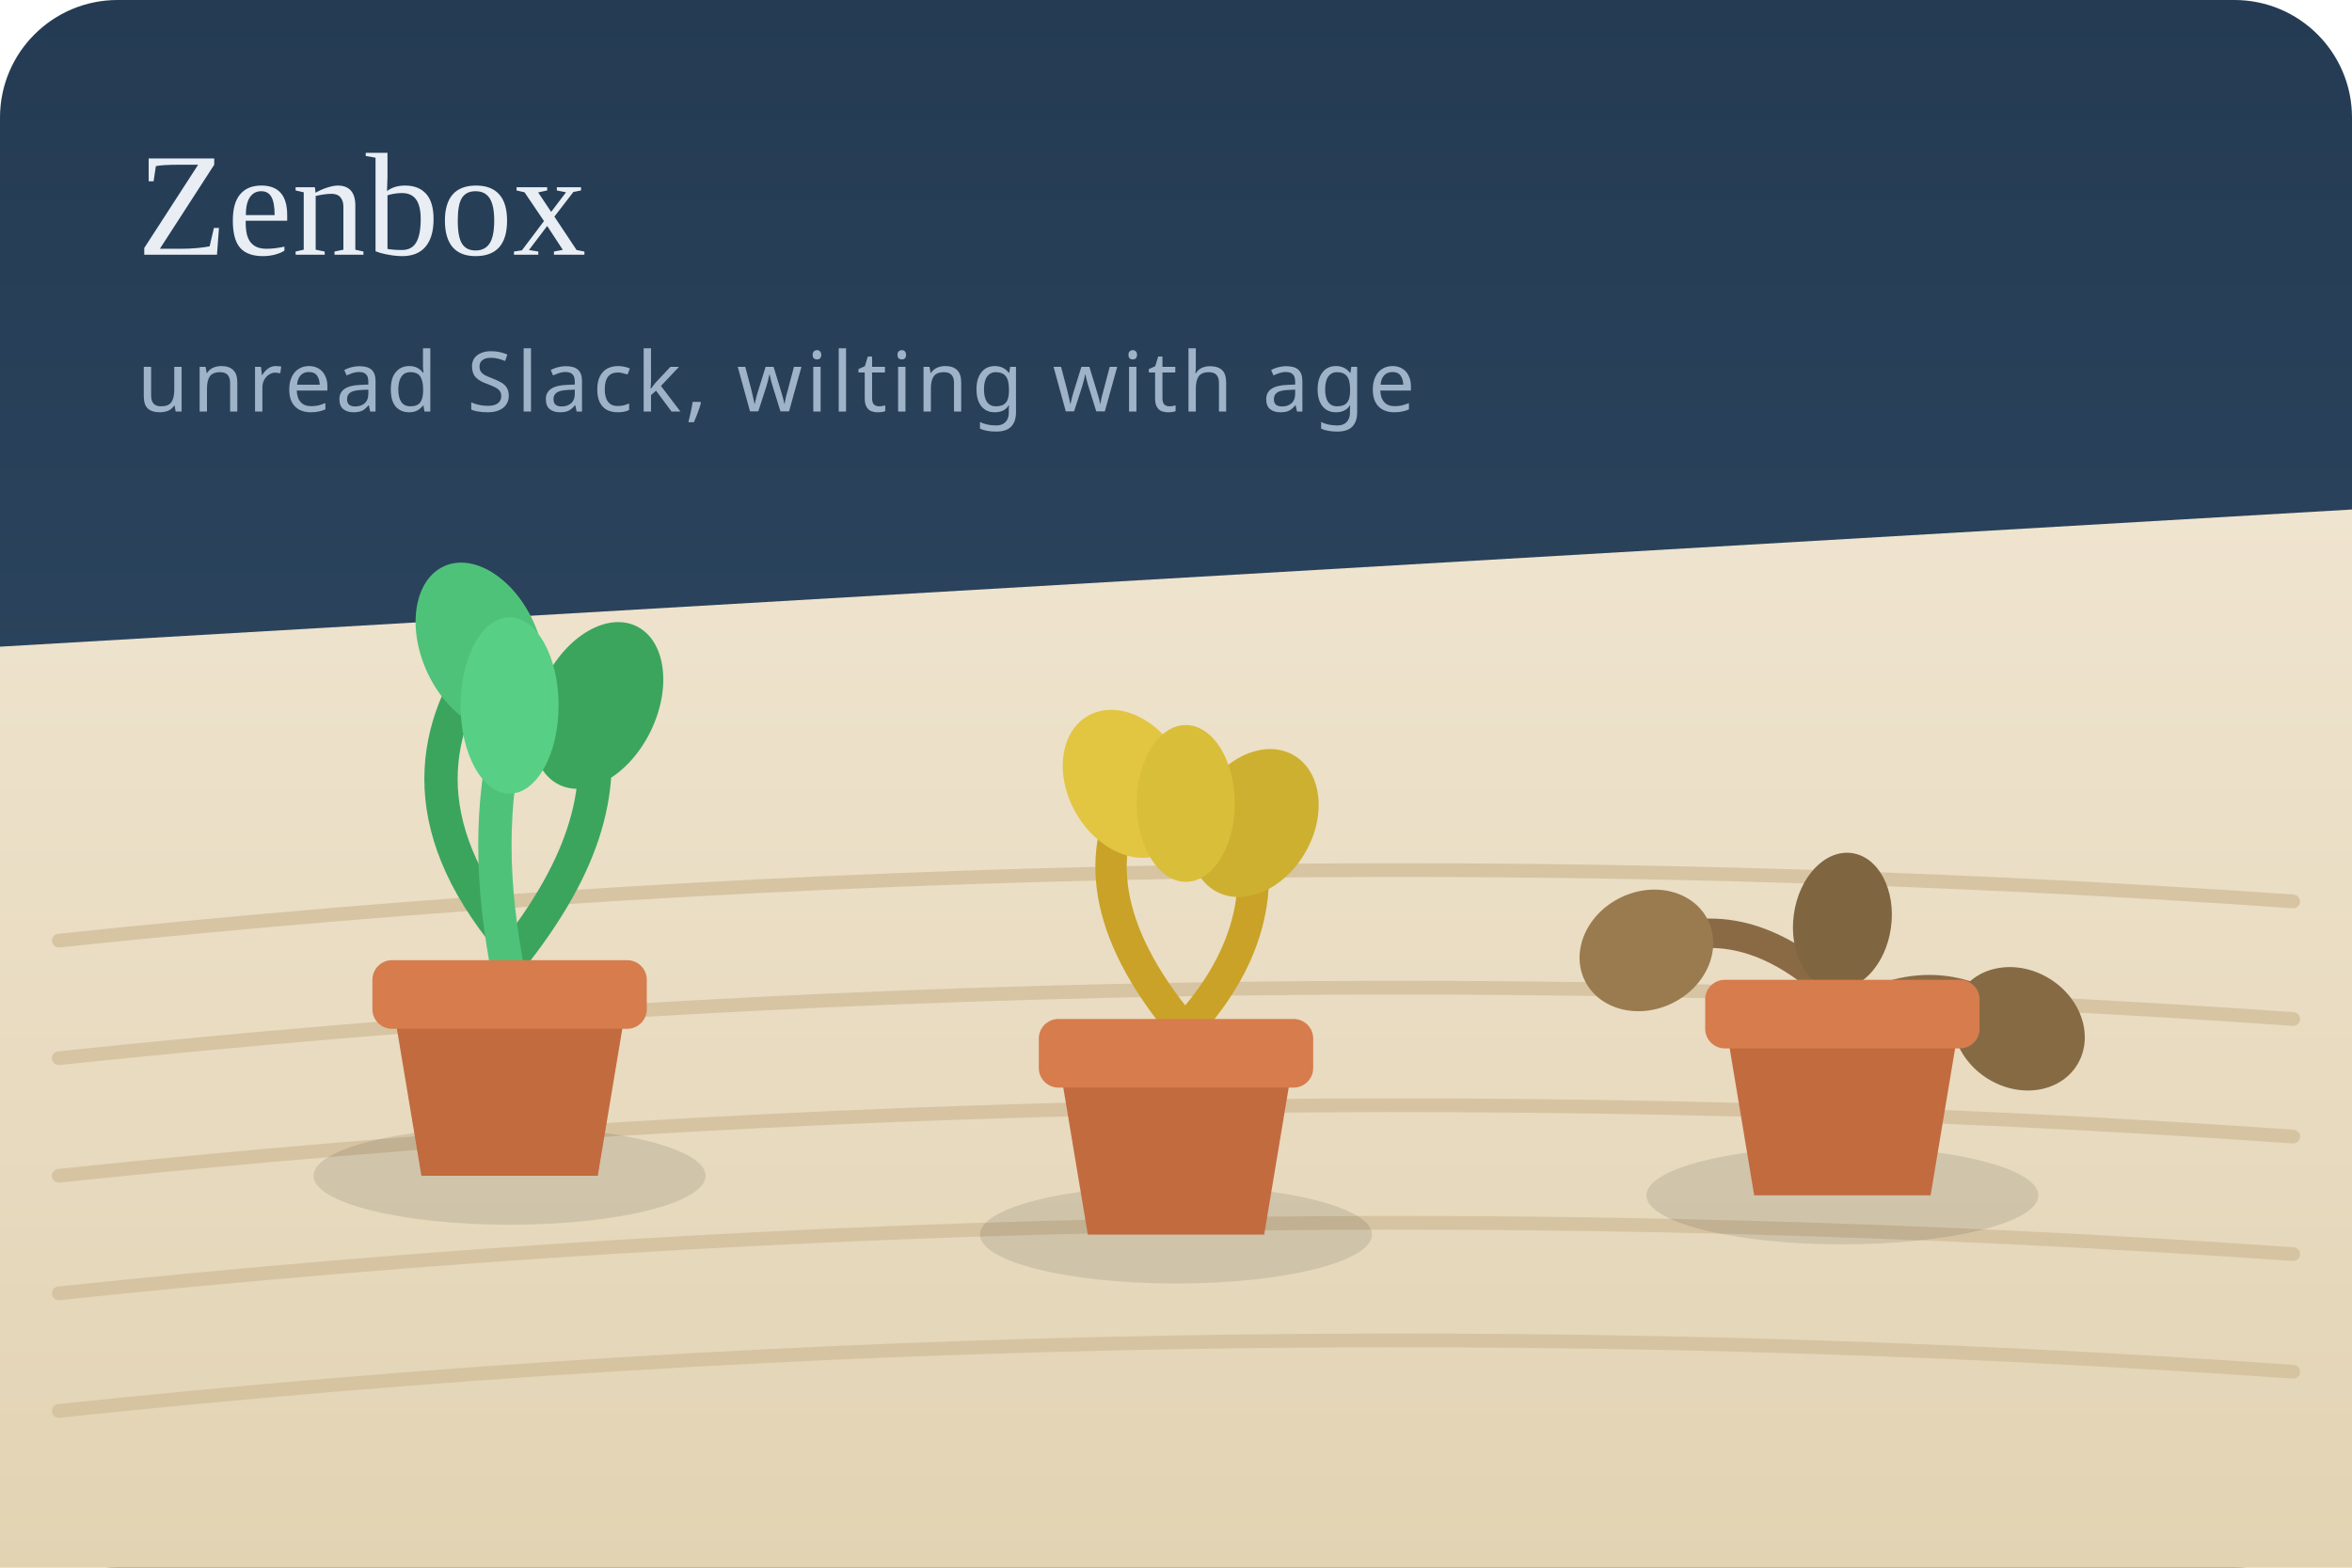
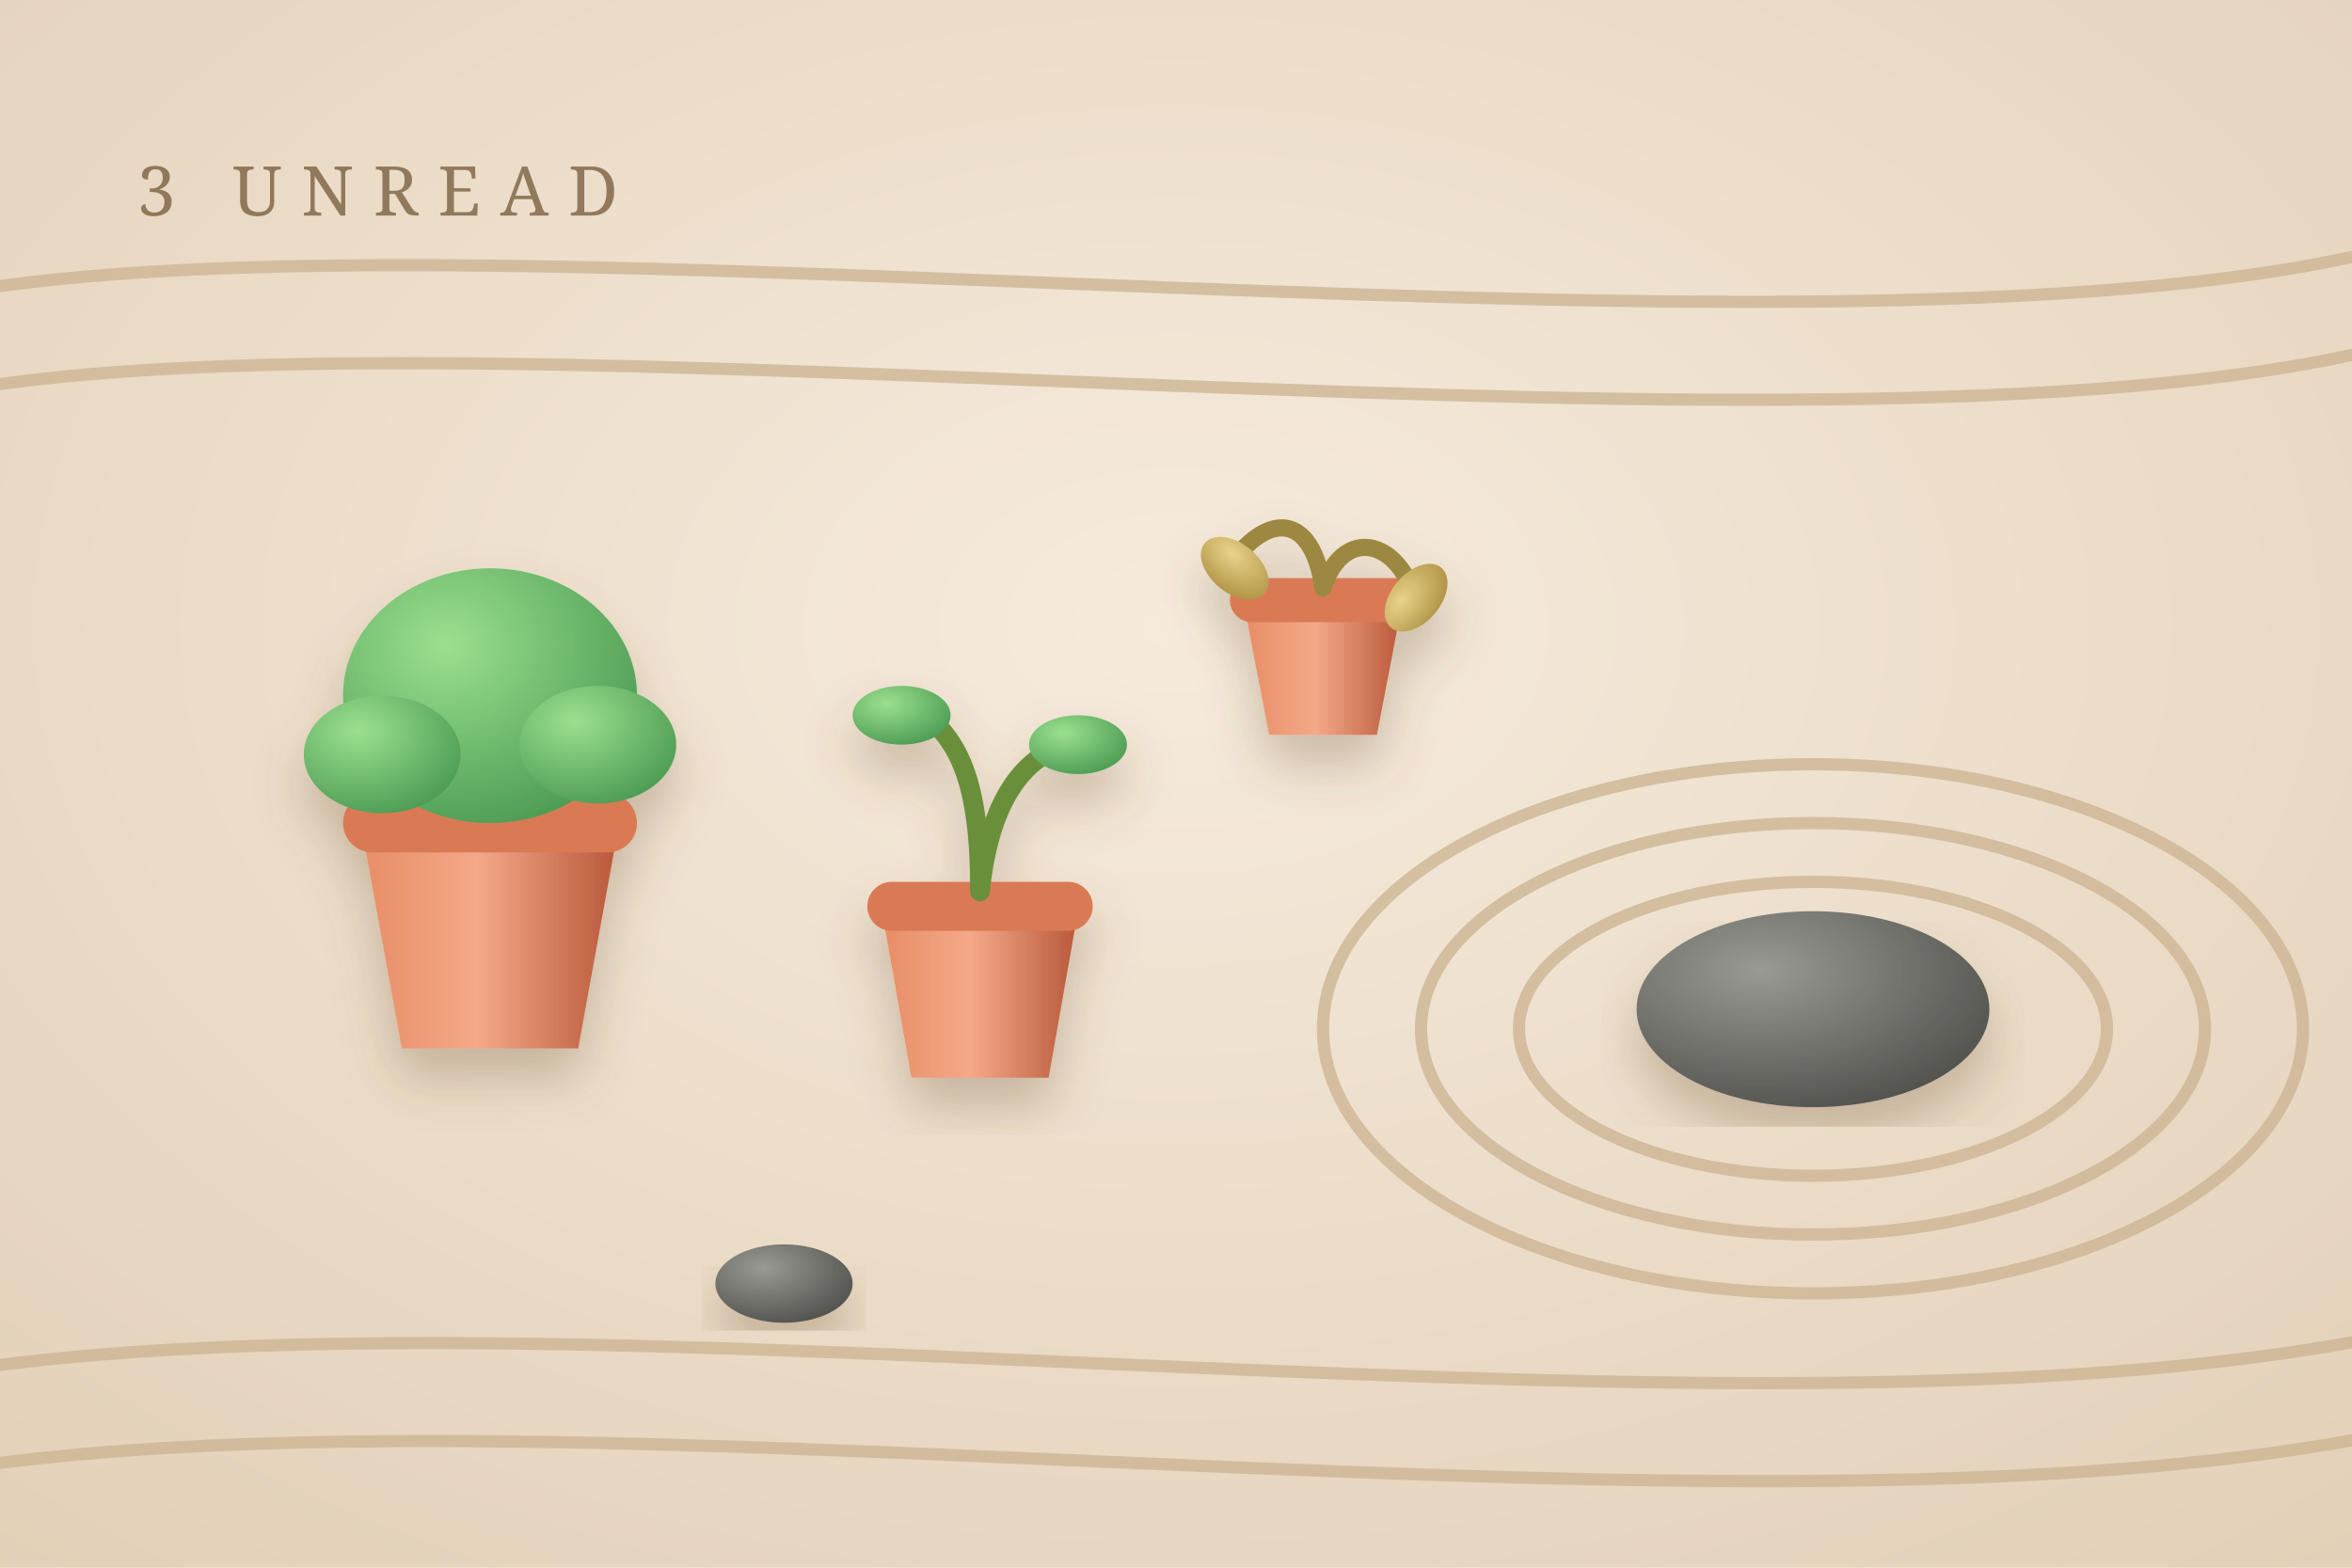
- <svg xmlns="http://www.w3.org/2000/svg" viewBox="0 0 240 160" role="img" aria-label="Zenbox: unread Slack messages as aging potted plants in a zen garden">
+ <svg xmlns="http://www.w3.org/2000/svg" viewBox="0 0 480 320" width="480" height="320">
  <defs>
-     <linearGradient id="sky" x1="0" y1="0" x2="0" y2="1">
-       <stop offset="0" stop-color="#243b53" />
-       <stop offset="1" stop-color="#334e68" />
+     <radialGradient id="sand" cx=".5" cy=".4" r=".8">
+       <stop offset="0" stop-color="#F6EBDD" />
+       <stop offset="1" stop-color="#E2CFB6" />
+     </radialGradient>
+     <radialGradient id="rock" cx=".35" cy=".3" r=".8">
+       <stop offset="0" stop-color="#9A9A94" />
+       <stop offset="1" stop-color="#4E4E4A" />
+     </radialGradient>
+     <linearGradient id="pot" x1="0" y1="0" x2="1" y2="0">
+       <stop offset="0" stop-color="#E88D67" />
+       <stop offset=".45" stop-color="#F4A988" />
+       <stop offset="1" stop-color="#B8583A" />
    </linearGradient>
-     <linearGradient id="sand" x1="0" y1="0" x2="0" y2="1">
-       <stop offset="0" stop-color="#efe4cf" />
-       <stop offset="1" stop-color="#e2d3b3" />
-     </linearGradient>
+     <radialGradient id="leaf" cx=".35" cy=".3" r=".9">
+       <stop offset="0" stop-color="#9BE08E" />
+       <stop offset="1" stop-color="#3F8F4A" />
+     </radialGradient>
+     <radialGradient id="wilt" cx=".35" cy=".3" r=".9">
+       <stop offset="0" stop-color="#E8D38A" />
+       <stop offset="1" stop-color="#A7883A" />
+     </radialGradient>
+     <filter id="s">
+       <feDropShadow dx="0" dy="6" stdDeviation="5" flood-color="#6B4E2E" flood-opacity=".3" />
+     </filter>
  </defs>
-   <rect width="240" height="160" rx="12" fill="url(#sky)" />
-   <path d="M0 66 L240 52 L240 160 L0 160 Z" fill="url(#sand)" />
-   <g fill="none" stroke="#d3c09c" stroke-width="1.4" stroke-linecap="round" opacity="0.85">
-     <path d="M6 96 Q120 84 234 92" />
-     <path d="M6 108 Q120 96 234 104" />
-     <path d="M6 120 Q120 108 234 116" />
-     <path d="M6 132 Q120 120 234 128" />
-     <path d="M6 144 Q120 132 234 140" />
+   <rect width="480" height="320" fill="url(#sand)" />
+   <g fill="none" stroke="#CDB594" stroke-width="2.5" opacity=".8">
+     <path d="M-10 60 C 100 40, 380 80, 490 50" />
+     <path d="M-10 80 C 100 60, 380 100, 490 70" />
+     <path d="M-10 280 C 120 260, 360 300, 490 272" />
+     <path d="M-10 300 C 120 280, 360 320, 490 292" />
+     <ellipse cx="370" cy="210" rx="60" ry="30" />
+     <ellipse cx="370" cy="210" rx="80" ry="42" />
+     <ellipse cx="370" cy="210" rx="100" ry="54" />
  </g>
-   <g>
-     <ellipse cx="52" cy="120" rx="20" ry="5" fill="#000000" opacity="0.10" />
-     <path d="M52 96 C42 84 44 74 50 66" fill="none" stroke="#3ba55d" stroke-width="3.4" stroke-linecap="round" />
-     <path d="M52 98 C60 88 62 80 60 72" fill="none" stroke="#3ba55d" stroke-width="3.4" stroke-linecap="round" />
-     <path d="M52 100 C50 90 50 82 52 74" fill="none" stroke="#4fc27a" stroke-width="3.4" stroke-linecap="round" />
-     <ellipse cx="49" cy="66" rx="6" ry="9" fill="#4fc27a" transform="rotate(-24 49 66)" />
-     <ellipse cx="61" cy="72" rx="6" ry="9" fill="#3ba55d" transform="rotate(26 61 72)" />
-     <ellipse cx="52" cy="72" rx="5" ry="9" fill="#57cf85" />
-     <path d="M40 102 L64 102 L61 120 L43 120 Z" fill="#c26b3f" />
-     <rect x="38" y="98" width="28" height="7" rx="2" fill="#d67c4d" />
+   <ellipse cx="370" cy="206" rx="36" ry="20" fill="url(#rock)" filter="url(#s)" />
+   <g filter="url(#s)">
+     <g transform="translate(100 150)">
+       <path d="M-26 20 h52 l-8 44 h-36z" fill="url(#pot)" />
+       <rect x="-30" y="12" width="60" height="12" rx="6" fill="#D97A55" />
+       <ellipse cx="0" cy="-8" rx="30" ry="26" fill="url(#leaf)" />
+       <ellipse cx="-22" cy="4" rx="16" ry="12" fill="url(#leaf)" />
+       <ellipse cx="22" cy="2" rx="16" ry="12" fill="url(#leaf)" />
+     </g>
+     <g transform="translate(200 170)">
+       <path d="M-20 16 h40 l-6 34 h-28z" fill="url(#pot)" />
+       <rect x="-23" y="10" width="46" height="10" rx="5" fill="#D97A55" />
+       <path d="M0 12 C 0 -10, -4 -20, -14 -26 M0 12 C 2 -8, 10 -16, 18 -18" stroke="#6B8F3A" stroke-width="4" fill="none" stroke-linecap="round" />
+       <ellipse cx="-16" cy="-24" rx="10" ry="6" fill="url(#leaf)" />
+       <ellipse cx="20" cy="-18" rx="10" ry="6" fill="url(#leaf)" />
+     </g>
+     <g transform="translate(270 110)">
+       <path d="M-16 14 h32 l-5 26 h-22z" fill="url(#pot)" />
+       <rect x="-19" y="8" width="38" height="9" rx="4.5" fill="#D97A55" />
+       <path d="M0 10 C -2 -4, -10 -6, -18 4 M0 10 C 4 -2, 14 0, 18 10" stroke="#9C8840" stroke-width="3.5" fill="none" stroke-linecap="round" />
+       <ellipse cx="-18" cy="6" rx="8" ry="5" fill="url(#wilt)" transform="rotate(40 -18 6)" />
+       <ellipse cx="19" cy="12" rx="8" ry="5" fill="url(#wilt)" transform="rotate(-50 19 12)" />
+     </g>
  </g>
-   <g>
-     <ellipse cx="120" cy="126" rx="20" ry="5" fill="#000000" opacity="0.10" />
-     <path d="M120 104 C112 94 112 86 116 80" fill="none" stroke="#c9a227" stroke-width="3.2" stroke-linecap="round" />
-     <path d="M120 106 C128 98 129 90 127 84" fill="none" stroke="#c9a227" stroke-width="3.2" stroke-linecap="round" />
-     <ellipse cx="115" cy="80" rx="6" ry="8" fill="#e2c541" transform="rotate(-30 115 80)" />
-     <ellipse cx="128" cy="84" rx="6" ry="8" fill="#cdb02f" transform="rotate(30 128 84)" />
-     <ellipse cx="121" cy="82" rx="5" ry="8" fill="#d9be3a" />
-     <path d="M108 108 L132 108 L129 126 L111 126 Z" fill="#c26b3f" />
-     <rect x="106" y="104" width="28" height="7" rx="2" fill="#d67c4d" />
+   <g font-family="Hiragino Mincho ProN, Georgia, serif" fill="#6B4E2E">
+     <text x="28" y="44" font-size="14" letter-spacing="4" opacity=".7">3 UNREAD</text>
  </g>
-   <g>
-     <ellipse cx="188" cy="122" rx="20" ry="5" fill="#000000" opacity="0.10" />
-     <path d="M188 102 C182 96 176 94 170 96" fill="none" stroke="#8a6a45" stroke-width="3" stroke-linecap="round" />
-     <path d="M188 104 C194 100 200 100 205 104" fill="none" stroke="#8a6a45" stroke-width="3" stroke-linecap="round" />
-     <ellipse cx="168" cy="97" rx="6" ry="7" fill="#9a7b4f" transform="rotate(64 168 97)" />
-     <ellipse cx="206" cy="105" rx="6" ry="7" fill="#856a44" transform="rotate(-58 206 105)" />
-     <ellipse cx="188" cy="94" rx="5" ry="7" fill="#7f6540" transform="rotate(8 188 94)" />
-     <path d="M176 104 L200 104 L197 122 L179 122 Z" fill="#c26b3f" />
-     <rect x="174" y="100" width="28" height="7" rx="2" fill="#d67c4d" />
-   </g>
-   <text x="14" y="26" font-family="Georgia, 'Times New Roman', serif" font-size="15" fill="#e8eef4">Zenbox</text>
-   <text x="14" y="42" font-family="sans-serif" font-size="8.5" fill="#9fb3c8" letter-spacing="0.4">unread Slack, wilting with age</text>
+   <ellipse cx="160" cy="262" rx="14" ry="8" fill="url(#rock)" filter="url(#s)" />
</svg>
